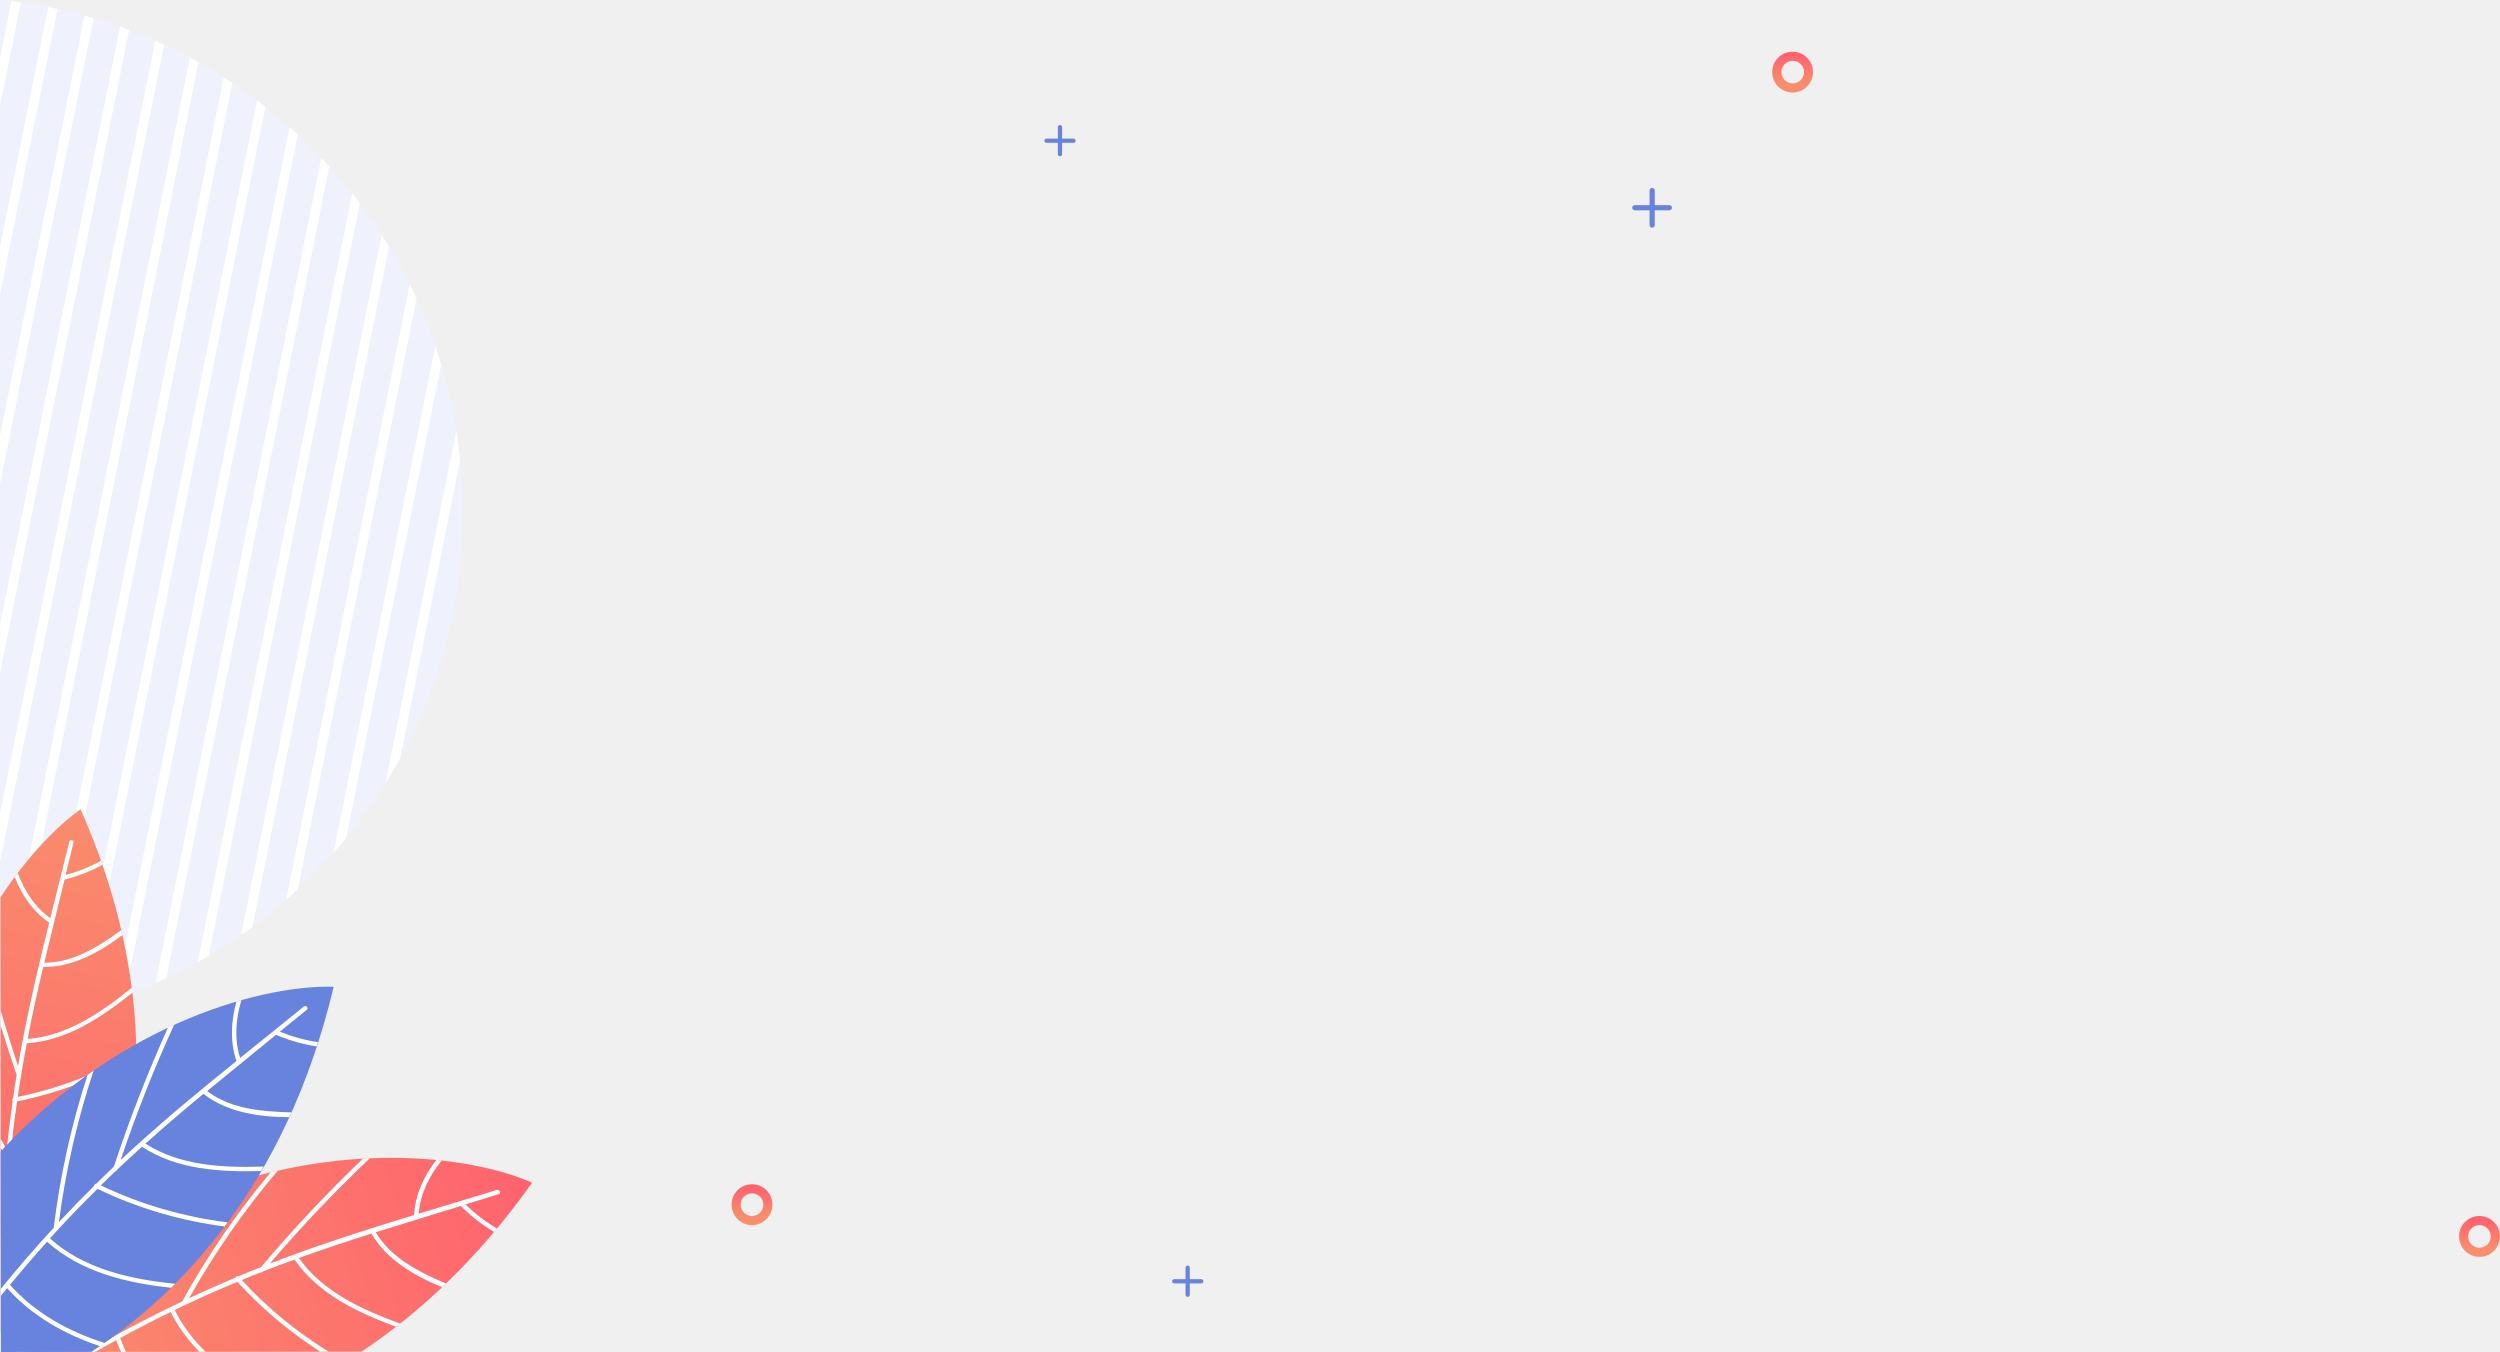
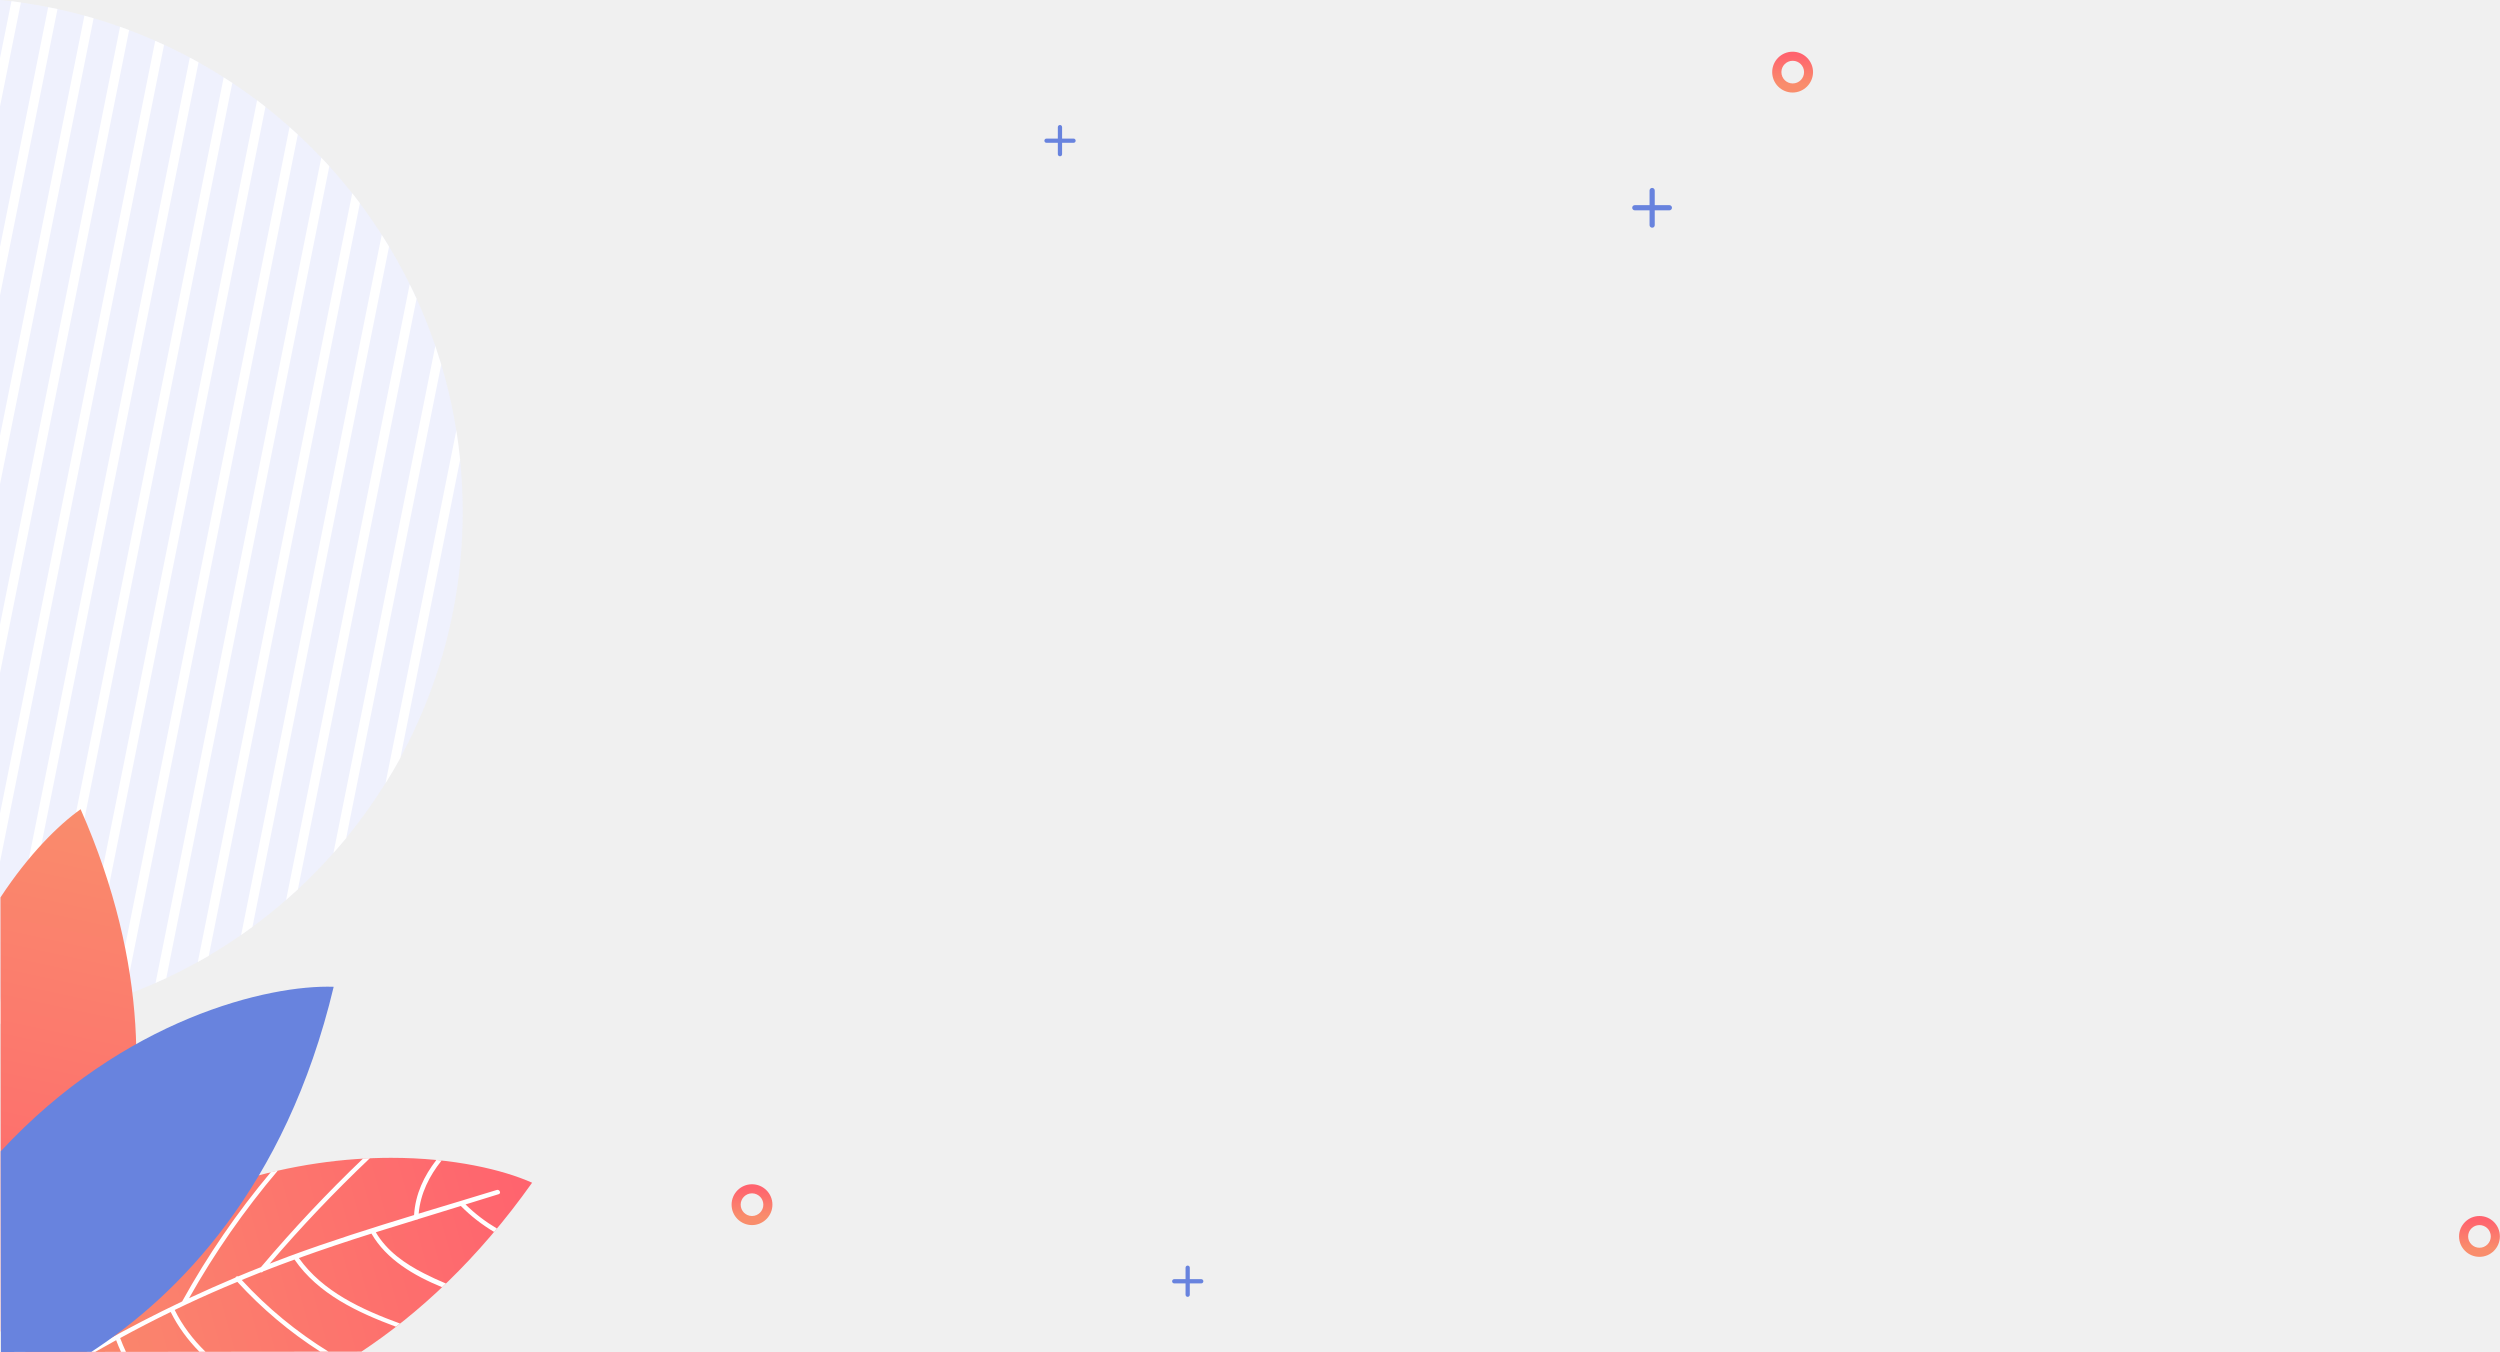
<svg xmlns="http://www.w3.org/2000/svg" xmlns:xlink="http://www.w3.org/1999/xlink" version="1.1" id="Layer_1" x="0px" y="0px" viewBox="0 0 2118 1145.4" enable-background="new 0 0 2118 1145.4" xml:space="preserve">
  <g>
    <defs>
      <rect id="SVGID_1_" y="0" width="2118" height="1145.4" />
    </defs>
    <clipPath id="SVGID_2_">
      <use xlink:href="#SVGID_1_" overflow="visible" />
    </clipPath>
    <path clip-path="url(#SVGID_2_)" fill="#EFF1FD" d="M0,867.4c220.1-22,392-207.8,392-433.7S220.1,22,0,0V867.4z" />
    <path clip-path="url(#SVGID_2_)" fill="#FFFFFF" d="M17.7,2.1c-2.7-0.4-5.3-0.7-8-1.1L0,49.2v41L17.7,2.1z" />
    <path clip-path="url(#SVGID_2_)" fill="#FFFFFF" d="M48.7,7.7c-2.6-0.6-5.3-1.1-7.9-1.6L0,209.2v41L48.7,7.7z" />
    <path clip-path="url(#SVGID_2_)" fill="#FFFFFF" d="M79.3,15.5c-2.6-0.8-5.2-1.5-7.8-2.2L0,369.2v41L79.3,15.5z" />
    <path clip-path="url(#SVGID_2_)" fill="#FFFFFF" d="M109.4,25.5c-2.5-1-5.1-1.9-7.7-2.8L0,529.2v41L109.4,25.5z" />
    <path clip-path="url(#SVGID_2_)" fill="#FFFFFF" d="M139,38c-2.5-1.2-5-2.3-7.5-3.4L0,689.2v41L139,38z" />
    <path clip-path="url(#SVGID_2_)" fill="#FFFFFF" d="M160.8,48.8L0,849.2v18.2c1.6-0.2,3.1-0.3,4.7-0.5L168.2,52.8   C165.7,51.4,163.2,50.1,160.8,48.8" />
    <path clip-path="url(#SVGID_2_)" fill="#FFFFFF" d="M196.8,70.3c-2.4-1.6-4.8-3.2-7.3-4.7l-160.3,798c2.9-0.5,5.7-1,8.5-1.5   L196.8,70.3z" />
    <path clip-path="url(#SVGID_2_)" fill="#FFFFFF" d="M224.9,90.5c-2.4-1.8-4.7-3.7-7.1-5.5L62.8,856.4c2.9-0.7,5.8-1.5,8.7-2.3   L224.9,90.5z" />
    <path clip-path="url(#SVGID_2_)" fill="#FFFFFF" d="M252.3,114c-2.3-2.1-4.6-4.2-7-6.3L97,846.3c3-1,5.9-2.1,8.9-3.1L252.3,114z" />
    <path clip-path="url(#SVGID_2_)" fill="#FFFFFF" d="M279,140.9c-2.2-2.5-4.5-4.9-6.8-7.3L131.8,832.7c3-1.3,6.1-2.7,9.1-4.1   L279,140.9z" />
    <path clip-path="url(#SVGID_2_)" fill="#FFFFFF" d="M304.9,172.2c-2.1-2.9-4.3-5.7-6.5-8.5L167.6,815c3.1-1.7,6.2-3.5,9.3-5.3   L304.9,172.2z" />
    <path clip-path="url(#SVGID_2_)" fill="#FFFFFF" d="M329.6,209c-2-3.4-4.1-6.7-6.2-10L204.3,792.1c3.2-2.2,6.4-4.5,9.6-6.9   L329.6,209z" />
    <path clip-path="url(#SVGID_2_)" fill="#FFFFFF" d="M352.9,253.1c-1.9-4.1-3.8-8.2-5.8-12.2L242.4,762.4c3.4-3,6.7-6,10-9   L352.9,253.1z" />
    <path clip-path="url(#SVGID_2_)" fill="#FFFFFF" d="M373.8,308.9c-1.6-5.3-3.3-10.6-5-15.8l-86.3,429.5c3.7-4.1,7.3-8.4,10.8-12.6   L373.8,308.9z" />
    <path clip-path="url(#SVGID_2_)" fill="#FFFFFF" d="M389.8,389.6c-0.8-8.4-1.9-16.7-3.2-24.9l-60,298.9c4.4-7,8.6-14.2,12.6-21.5   L389.8,389.6z" />
  </g>
  <g>
    <defs>
      <path id="SVGID_3_" d="M49.3,1078.2c-16.5,25.8-24.6,48.2-27.9,67.2l284.8-0.3c48.6-32.2,98.5-78.1,144.6-143.1    c-24.4-10.9-66.5-21.1-119.5-21.1C253.1,981,151.6,1003.2,49.3,1078.2" />
    </defs>
    <clipPath id="SVGID_4_">
      <use xlink:href="#SVGID_3_" overflow="visible" />
    </clipPath>
    <linearGradient id="SVGID_5_" gradientUnits="userSpaceOnUse" x1="0" y1="1145.41" x2="1" y2="1145.41" gradientTransform="matrix(-446.1347 123.7566 -123.7566 -446.1347 142203.172 512010.875)">
      <stop offset="0" style="stop-color:#FF636E" />
      <stop offset="1" style="stop-color:#F98D6C" />
    </linearGradient>
    <polygon clip-path="url(#SVGID_4_)" fill="url(#SVGID_5_)" points="420,870.4 -21,992.7 52,1256 493,1133.6  " />
  </g>
  <g>
    <defs>
      <rect id="SVGID_6_" y="0" width="2118" height="1145.4" />
    </defs>
    <clipPath id="SVGID_7_">
      <use xlink:href="#SVGID_6_" overflow="visible" />
    </clipPath>
    <path clip-path="url(#SVGID_7_)" fill="#FFFFFF" d="M422.5,1011.7c-9.4,2.9-18.7,5.8-28.1,8.7c8,7.9,17,14.7,26.6,20.4   c-0.8,1-1.6,1.9-2.4,2.9c-10.2-6.1-19.7-13.4-28.2-22c-12.1,3.7-24.2,7.5-36.3,11.2c-0.4,0.4-0.9,0.5-1.5,0.5   c-10.3,3.2-20.6,6.4-30.8,9.5c-1.1,0.3-2.2,0.7-3.4,1.1c9.3,15.9,24.7,26.6,40.8,34.8c6.1,3.1,12.3,6,18.6,8.6   c-1.1,1-2.2,2.1-3.3,3.1c-23.9-9.8-47.2-23.5-59.8-45.4c-20.7,6.5-41.2,13.4-61.5,20.7c20.3,28.6,53.3,43.6,85.7,55.5   c-1.2,0.9-2.3,1.8-3.5,2.7c-32.6-12.2-65.7-27.6-85.9-56.9c-8.9,3.2-17.7,6.6-26.5,10c-0.1,0.1-0.1,0.1-0.2,0.2   c-0.5,0.6-1.3,0.8-1.9,0.6c-5.4,2.1-10.8,4.3-16.1,6.5c21.6,23.6,46.5,44,73.5,60.7l-7,0c-25.8-16.5-49.4-36.4-70.2-59.1   c-14.5,6-28.9,12.3-43.1,19c-3.4,1.6-6.7,3.2-10,4.8c6.6,13.4,15.6,25.1,26.1,35.4l-5.2,0c-9.7-9.9-18-21-24.3-33.7   c-14.4,7-28.7,14.4-42.8,22.1c1.5,4,3.1,7.9,4.9,11.7l-4.2,0c-1.5-3.2-2.8-6.5-4.1-9.9c-5.9,3.3-11.9,6.6-17.7,9.9l-7.6,0   c4.9-2.8,9.8-5.6,14.8-8.4c21.8-12.2,43.9-23.6,66.4-34.3c21.5-38.9,46.6-75.5,75.1-109.5c2-0.5,4-1,6-1.4   c-28.4,33.5-53.7,69.8-75.2,108.1c12.9-6,26-11.8,39.2-17.4c0.4-0.9,1.5-1.4,2.5-1.1c6.4-2.7,12.8-5.3,19.2-7.8   c27.2-32.2,56.1-62.9,86.5-92c1.9-0.1,3.9-0.2,5.8-0.3c-29.8,28.3-58.2,58.1-84.9,89.4c5.4-2.1,10.8-4.2,16.2-6.2   c34.9-12.9,70.4-24.1,106.1-35c1.1-17.9,8.5-33.2,18.9-46.7c1.5,0.1,2.9,0.3,4.4,0.5c-10.3,13-17.9,27.8-19.4,45   c22.1-6.7,44.2-13.3,66.3-20.1C423.3,1007.5,424.8,1011,422.5,1011.7" />
  </g>
  <g>
    <defs>
      <path id="SVGID_8_" d="M0.4,760.3L0.7,1128c23.6,10.7,41.4,7.3,41.4,7.3c5-7.4,144-182.1,26.2-449.7    C49.6,698.8,24.2,724,0.4,760.3" />
    </defs>
    <clipPath id="SVGID_9_">
      <use xlink:href="#SVGID_8_" overflow="visible" />
    </clipPath>
    <linearGradient id="SVGID_10_" gradientUnits="userSpaceOnUse" x1="0" y1="1145.484" x2="1" y2="1145.484" gradientTransform="matrix(94.2687 -441.7464 441.7464 94.2687 -505966.906 -106852.477)">
      <stop offset="0" style="stop-color:#FF636E" />
      <stop offset="1" style="stop-color:#F98D6C" />
    </linearGradient>
    <polygon clip-path="url(#SVGID_9_)" fill="url(#SVGID_10_)" points="178,1176.6 278.6,705.4 8.5,647.7 -92.1,1119  " />
  </g>
  <g>
    <defs>
      <rect id="SVGID_11_" y="0" width="2118" height="1145.4" />
    </defs>
    <clipPath id="SVGID_12_">
      <use xlink:href="#SVGID_11_" overflow="visible" />
    </clipPath>
-     <path clip-path="url(#SVGID_12_)" fill="#FFFFFF" d="M0.7,1048.3c0.7-22.8,2.2-45.6,4.4-68.2c-1.5-2.6-3-5.2-4.5-7.8l0-7.5   c1.7,3,3.4,6.1,5.1,9.1c1.4-13.7,3.1-27.3,5-40.9c-0.5-0.8-0.4-2,0.4-2.6c0.9-6.6,1.9-13.2,3-19.7c-4.8-14-9.3-28.1-13.6-42.2l0-13   c4.6,16,9.5,31.8,14.8,47.6c0.9-5.5,1.9-11,2.9-16.5c6.6-35.2,14.8-70.1,23.5-104.9c-14.2-9.8-23.2-23.4-29.2-38.7   c0.8-1.1,1.7-2.3,2.5-3.4c5.7,15,14.1,28.5,27.6,38.3c5.4-21.6,10.8-43.1,16.1-64.7c0.5-2.3,4.2-1.7,3.6,0.5   c-2.2,9.2-4.5,18.3-6.7,27.5c10.5-2.7,20.6-6.8,30-11.9c0.4,1.1,0.8,2.3,1.2,3.4c-10.1,5.5-20.9,9.7-32.1,12.5   c-2.9,11.8-5.8,23.7-8.7,35.5c0.1,0.5,0,1-0.3,1.4c-2.5,10.1-4.9,20.1-7.4,30.2c-0.3,1.1-0.5,2.2-0.8,3.3   c17.8,0.2,34.2-7.3,48.9-16.5c5.6-3.5,11-7.2,16.3-11.1c0.3,1.4,0.7,2.8,1,4.2c-19.9,14.9-42.7,27.4-67.1,27   c-4.8,20.3-9.3,40.6-13.2,61c33.7-2.6,62.4-22.5,88.2-43.4c0.2,1.4,0.4,2.8,0.5,4.2c-26.2,21-55.3,40.6-89.4,42.9   c-1.7,8.9-3.3,17.8-4.8,26.8c0,0.1,0.1,0.1,0.1,0.2c0.3,0.8,0,1.4-0.4,1.9c-0.9,5.5-1.8,11-2.6,16.5c35.4-7.3,69.4-20.4,100.5-38.5   c0,1.4,0,2.8,0,4.1C84.2,912.9,50,925.9,14.5,933.1c-2.2,14.9-4.1,29.9-5.5,45c-0.4,3.6-0.7,7.1-1,10.7   c37.1,3.1,72.6-13.1,103.7-32.2c-0.2,1.5-0.4,3.1-0.7,4.6c-31.2,18.8-66.3,34.3-103.3,31.2c-1.3,15.4-2.3,30.8-2.9,46.3   c30.6,5.9,61.3,1.4,90.2-8.9c-0.5,1.5-1,2.9-1.4,4.4c-28.6,9.8-58.9,13.9-88.9,8.2c-0.9,22.4-1,44.9-0.5,67.4   c8.5-0.4,17,0,25.6-0.3c9.6-0.3,19-2,28.2-4.5c1.7-0.5,3.3-0.9,4.9-1.4c-0.9,1.6-1.8,3.1-2.6,4.5c-1.1,0.3-2.1,0.6-3.2,0.9   c-17.7,4.6-34.8,3.5-52.8,4.5c0.1,5.5,0.3,10.9,0.6,16.4c-1.2-0.5-2.5-1-3.7-1.6c-0.1-2.5-0.2-5-0.3-7.6L0.7,1048.3z" />
    <path clip-path="url(#SVGID_12_)" fill="#6883DE" d="M77.4,1145.3l-76.6,0.1l-0.2-170C105,862.7,228,834.1,282.7,836   C242,1006.9,149.7,1098.1,77.4,1145.3" />
-     <path clip-path="url(#SVGID_12_)" fill="#FFFFFF" d="M6,1091.3c-1.8,2.2-3.5,4.4-5.3,6.6l0-6c14.4-17.7,29.3-35,44.8-51.7   c5.4-44.1,15-87.5,28.7-129.6c1.7-1.2,3.4-2.4,5.1-3.6c-13.8,41.7-23.7,84.8-29.4,128.4c9.7-10.4,19.7-20.7,29.8-30.7   c0-0.9,0.9-1.9,1.9-1.9c4.9-4.9,9.9-9.7,14.9-14.5c13.2-40,28.5-79.3,45.8-117.7c1.8-0.8,3.5-1.6,5.2-2.4   c-17.1,37.4-32.2,75.6-45.3,114.6c4.2-4,8.5-7.9,12.8-11.8c27.5-25,56.3-48.7,85.3-72.1c-5.6-17-4.5-33.9,0-50.4   c1.4-0.4,2.8-0.8,4.2-1.2c-4.7,16-6.2,32.4-1.1,49c18-14.5,36-28.9,53.9-43.5c1.9-1.5,4.5,1.2,2.6,2.7   c-7.6,6.2-15.2,12.4-22.8,18.5c10.4,4.3,21.3,7.3,32.3,8.9c-0.4,1.2-0.8,2.4-1.2,3.6c-11.8-1.8-23.3-5.1-34.4-9.8   c-9.8,8-19.6,16-29.4,24c-0.2,0.5-0.7,0.8-1.2,1c-8.3,6.8-16.7,13.6-25,20.4c-0.9,0.7-1.8,1.5-2.7,2.2c14.6,11.3,32.9,15.4,50.9,17   c6.8,0.6,13.6,0.9,20.4,1.1c-0.6,1.4-1.2,2.8-1.9,4.1c-25.8-0.2-52.5-4.1-72.5-19.8c-16.7,13.8-33.2,27.8-49.2,42.2   c29.5,18.9,65.8,20.5,100.2,19.4c-0.7,1.3-1.5,2.5-2.2,3.8c-34.8,0.9-71.3-1.1-100.9-20.6c-7,6.3-13.9,12.7-20.8,19.2   c0,0.1-0.1,0.2-0.1,0.2c-0.3,0.8-0.9,1.2-1.5,1.3c-4.2,4-8.4,8-12.5,12.1c33.9,16.2,70.3,26.6,107.4,31.3c-0.9,1.2-1.7,2.3-2.6,3.5   c-37.2-4.9-73.6-15.5-107.6-31.9c-11.2,11-22.1,22.2-32.8,33.8c-2.5,2.7-5,5.5-7.5,8.2c28.8,25.9,68.3,34.7,106.1,38.4   c-1.1,1.2-2.3,2.3-3.4,3.4c-37.6-4-76.4-13.2-105.1-39c-10.8,11.9-21.2,24.1-31.5,36.5c21.6,24.1,49.9,39.7,80.3,49.3   c-1.3,0.9-2.6,1.8-3.9,2.7C55,1130.6,27.3,1115,6,1091.3" />
  </g>
  <g>
    <defs>
      <path id="SVGID_13_" d="M627.5,1020.6c0-5.3,4.3-9.6,9.6-9.6c5.3,0,9.6,4.3,9.6,9.6s-4.3,9.6-9.6,9.6    C631.8,1030.2,627.5,1025.9,627.5,1020.6 M619.8,1020.6c0,9.6,7.8,17.3,17.3,17.3s17.3-7.8,17.3-17.3c0-9.6-7.8-17.3-17.3-17.3    S619.8,1011,619.8,1020.6" />
    </defs>
    <clipPath id="SVGID_14_">
      <use xlink:href="#SVGID_13_" overflow="visible" />
    </clipPath>
    <linearGradient id="SVGID_15_" gradientUnits="userSpaceOnUse" x1="0" y1="1145.38" x2="1" y2="1145.38" gradientTransform="matrix(0 24.0645 24.0645 0 -26925.875 1006.484)">
      <stop offset="0" style="stop-color:#FF636E" />
      <stop offset="1" style="stop-color:#F98D6C" />
    </linearGradient>
    <rect x="619.8" y="1003.2" clip-path="url(#SVGID_14_)" fill="url(#SVGID_15_)" width="34.7" height="34.7" />
  </g>
  <g>
    <defs>
      <path id="SVGID_16_" d="M1509.2,61.1c0-5.3,4.3-9.6,9.6-9.6c5.3,0,9.6,4.3,9.6,9.6c0,5.3-4.3,9.6-9.6,9.6    C1513.5,70.7,1509.2,66.4,1509.2,61.1 M1501.4,61.1c0,9.6,7.8,17.3,17.3,17.3s17.3-7.8,17.3-17.3s-7.8-17.3-17.3-17.3    S1501.4,51.5,1501.4,61.1" />
    </defs>
    <clipPath id="SVGID_17_">
      <use xlink:href="#SVGID_16_" overflow="visible" />
    </clipPath>
    <linearGradient id="SVGID_18_" gradientUnits="userSpaceOnUse" x1="0" y1="1145.38" x2="1" y2="1145.38" gradientTransform="matrix(0 24.0645 24.0645 0 -26044.227 46.9927)">
      <stop offset="0" style="stop-color:#FF636E" />
      <stop offset="1" style="stop-color:#F98D6C" />
    </linearGradient>
    <rect x="1501.4" y="43.8" clip-path="url(#SVGID_17_)" fill="url(#SVGID_18_)" width="34.7" height="34.7" />
  </g>
  <g>
    <defs>
      <path id="SVGID_19_" d="M2091,1047.5c0-5.3,4.3-9.6,9.6-9.6c5.3,0,9.6,4.3,9.6,9.6c0,5.3-4.3,9.6-9.6,9.6    C2095.3,1057.1,2091,1052.8,2091,1047.5 M2083.3,1047.5c0,9.6,7.8,17.3,17.3,17.3c9.6,0,17.3-7.8,17.3-17.3    c0-9.6-7.8-17.3-17.3-17.3C2091.1,1030.2,2083.3,1038,2083.3,1047.5" />
    </defs>
    <clipPath id="SVGID_20_">
      <use xlink:href="#SVGID_19_" overflow="visible" />
    </clipPath>
    <linearGradient id="SVGID_21_" gradientUnits="userSpaceOnUse" x1="0" y1="1145.38" x2="1" y2="1145.38" gradientTransform="matrix(0 24.0645 24.0645 0 -25462.354 1033.416)">
      <stop offset="0" style="stop-color:#FF636E" />
      <stop offset="1" style="stop-color:#F98D6C" />
    </linearGradient>
    <rect x="2083.3" y="1030.2" clip-path="url(#SVGID_20_)" fill="url(#SVGID_21_)" width="34.7" height="34.7" />
  </g>
  <g>
    <defs>
      <rect id="SVGID_22_" y="0" width="2118" height="1145.4" />
    </defs>
    <clipPath id="SVGID_23_">
      <use xlink:href="#SVGID_22_" overflow="visible" />
    </clipPath>
    <path clip-path="url(#SVGID_23_)" fill="#6883DE" d="M1401.9,190.7l0-29.3c0-1.2-1-2.2-2.2-2.2s-2.2,1-2.2,2.2l0,29.3   c0,1.2,1,2.2,2.2,2.2C1400.9,193,1401.9,192,1401.9,190.7" />
    <path clip-path="url(#SVGID_23_)" fill="#6883DE" d="M1414.3,173.8H1385c-1.2,0-2.2,1-2.2,2.2c0,1.2,1,2.2,2.2,2.2h29.3   c1.2,0,2.2-1,2.2-2.2C1416.5,174.8,1415.5,173.8,1414.3,173.8" />
    <path clip-path="url(#SVGID_23_)" fill="#6883DE" d="M899.8,130.6v-22.9c0-1-0.8-1.8-1.8-1.8c-1,0-1.8,0.8-1.8,1.8v22.9   c0,1,0.8,1.8,1.8,1.8C899.1,132.4,899.8,131.6,899.8,130.6" />
    <path clip-path="url(#SVGID_23_)" fill="#6883DE" d="M909.5,117.4h-22.9c-1,0-1.8,0.8-1.8,1.8c0,1,0.8,1.8,1.8,1.8h22.9   c1,0,1.8-0.8,1.8-1.8C911.3,118.2,910.5,117.4,909.5,117.4" />
    <path clip-path="url(#SVGID_23_)" fill="#6883DE" d="M1008,1096.9V1074c0-1-0.8-1.8-1.8-1.8c-1,0-1.8,0.8-1.8,1.8v22.9   c0,1,0.8,1.8,1.8,1.8C1007.2,1098.7,1008,1097.9,1008,1096.9" />
    <path clip-path="url(#SVGID_23_)" fill="#6883DE" d="M1017.7,1083.7h-22.9c-1,0-1.8,0.8-1.8,1.8c0,1,0.8,1.8,1.8,1.8h22.9   c1,0,1.8-0.8,1.8-1.8C1019.5,1084.5,1018.7,1083.7,1017.7,1083.7" />
  </g>
</svg>
